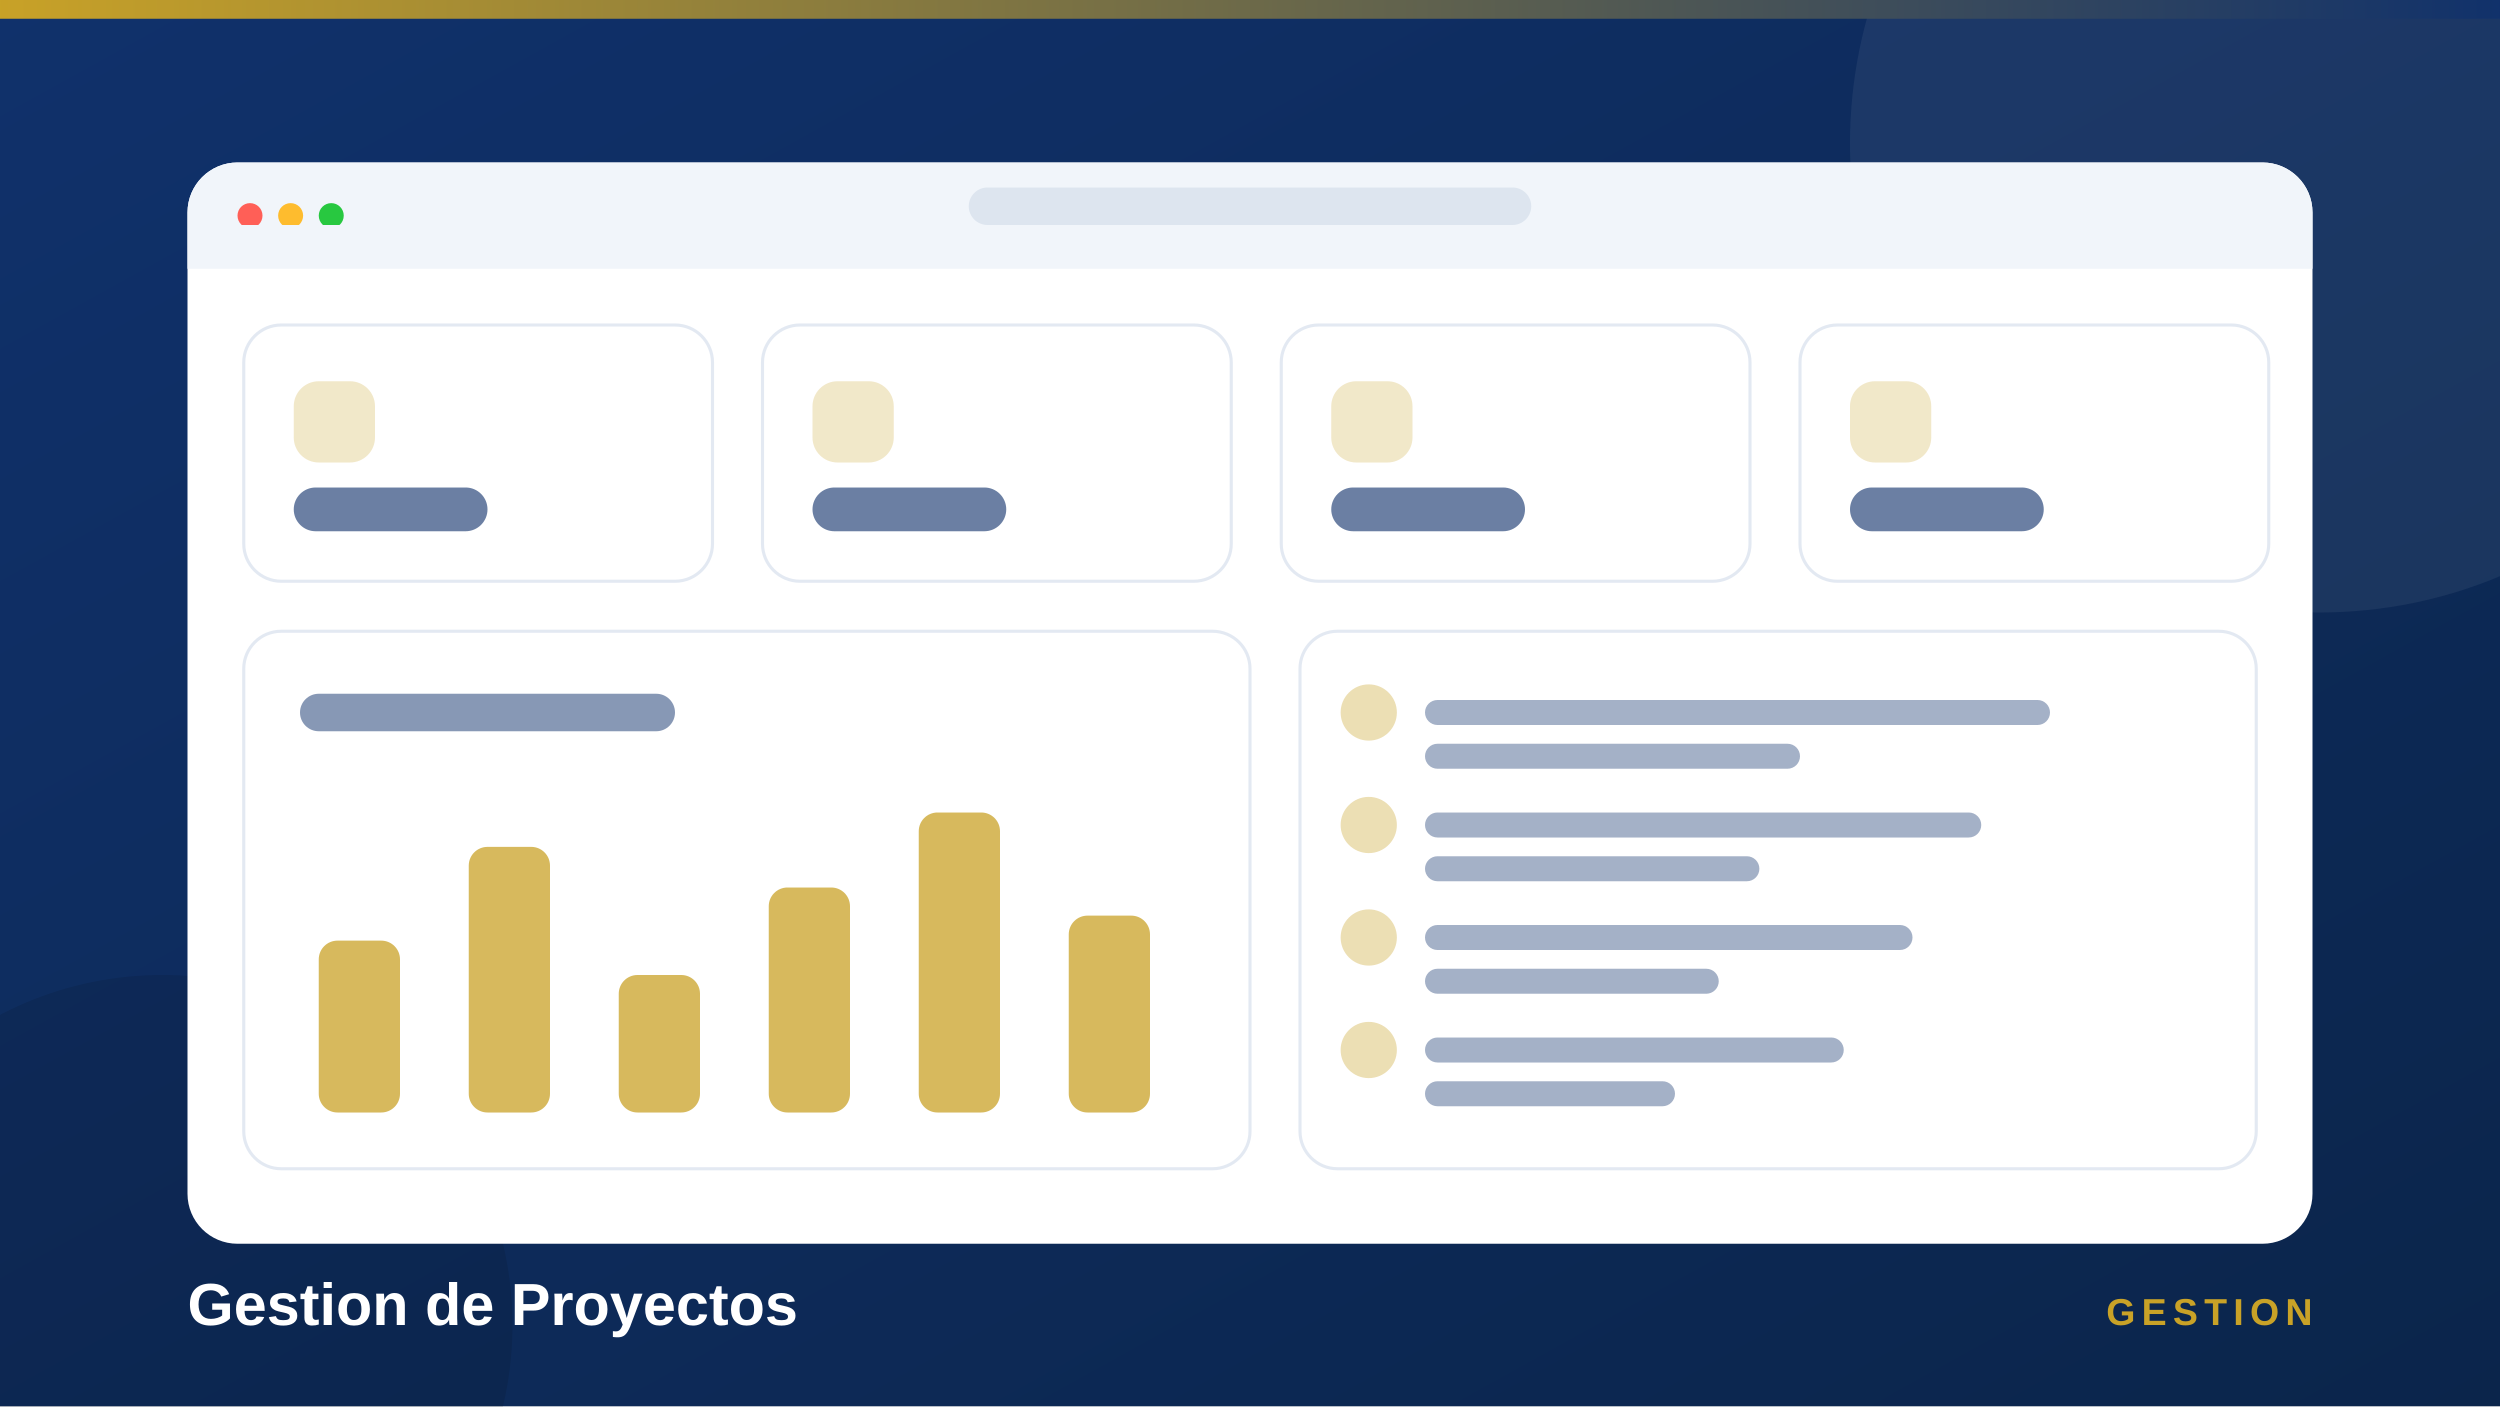
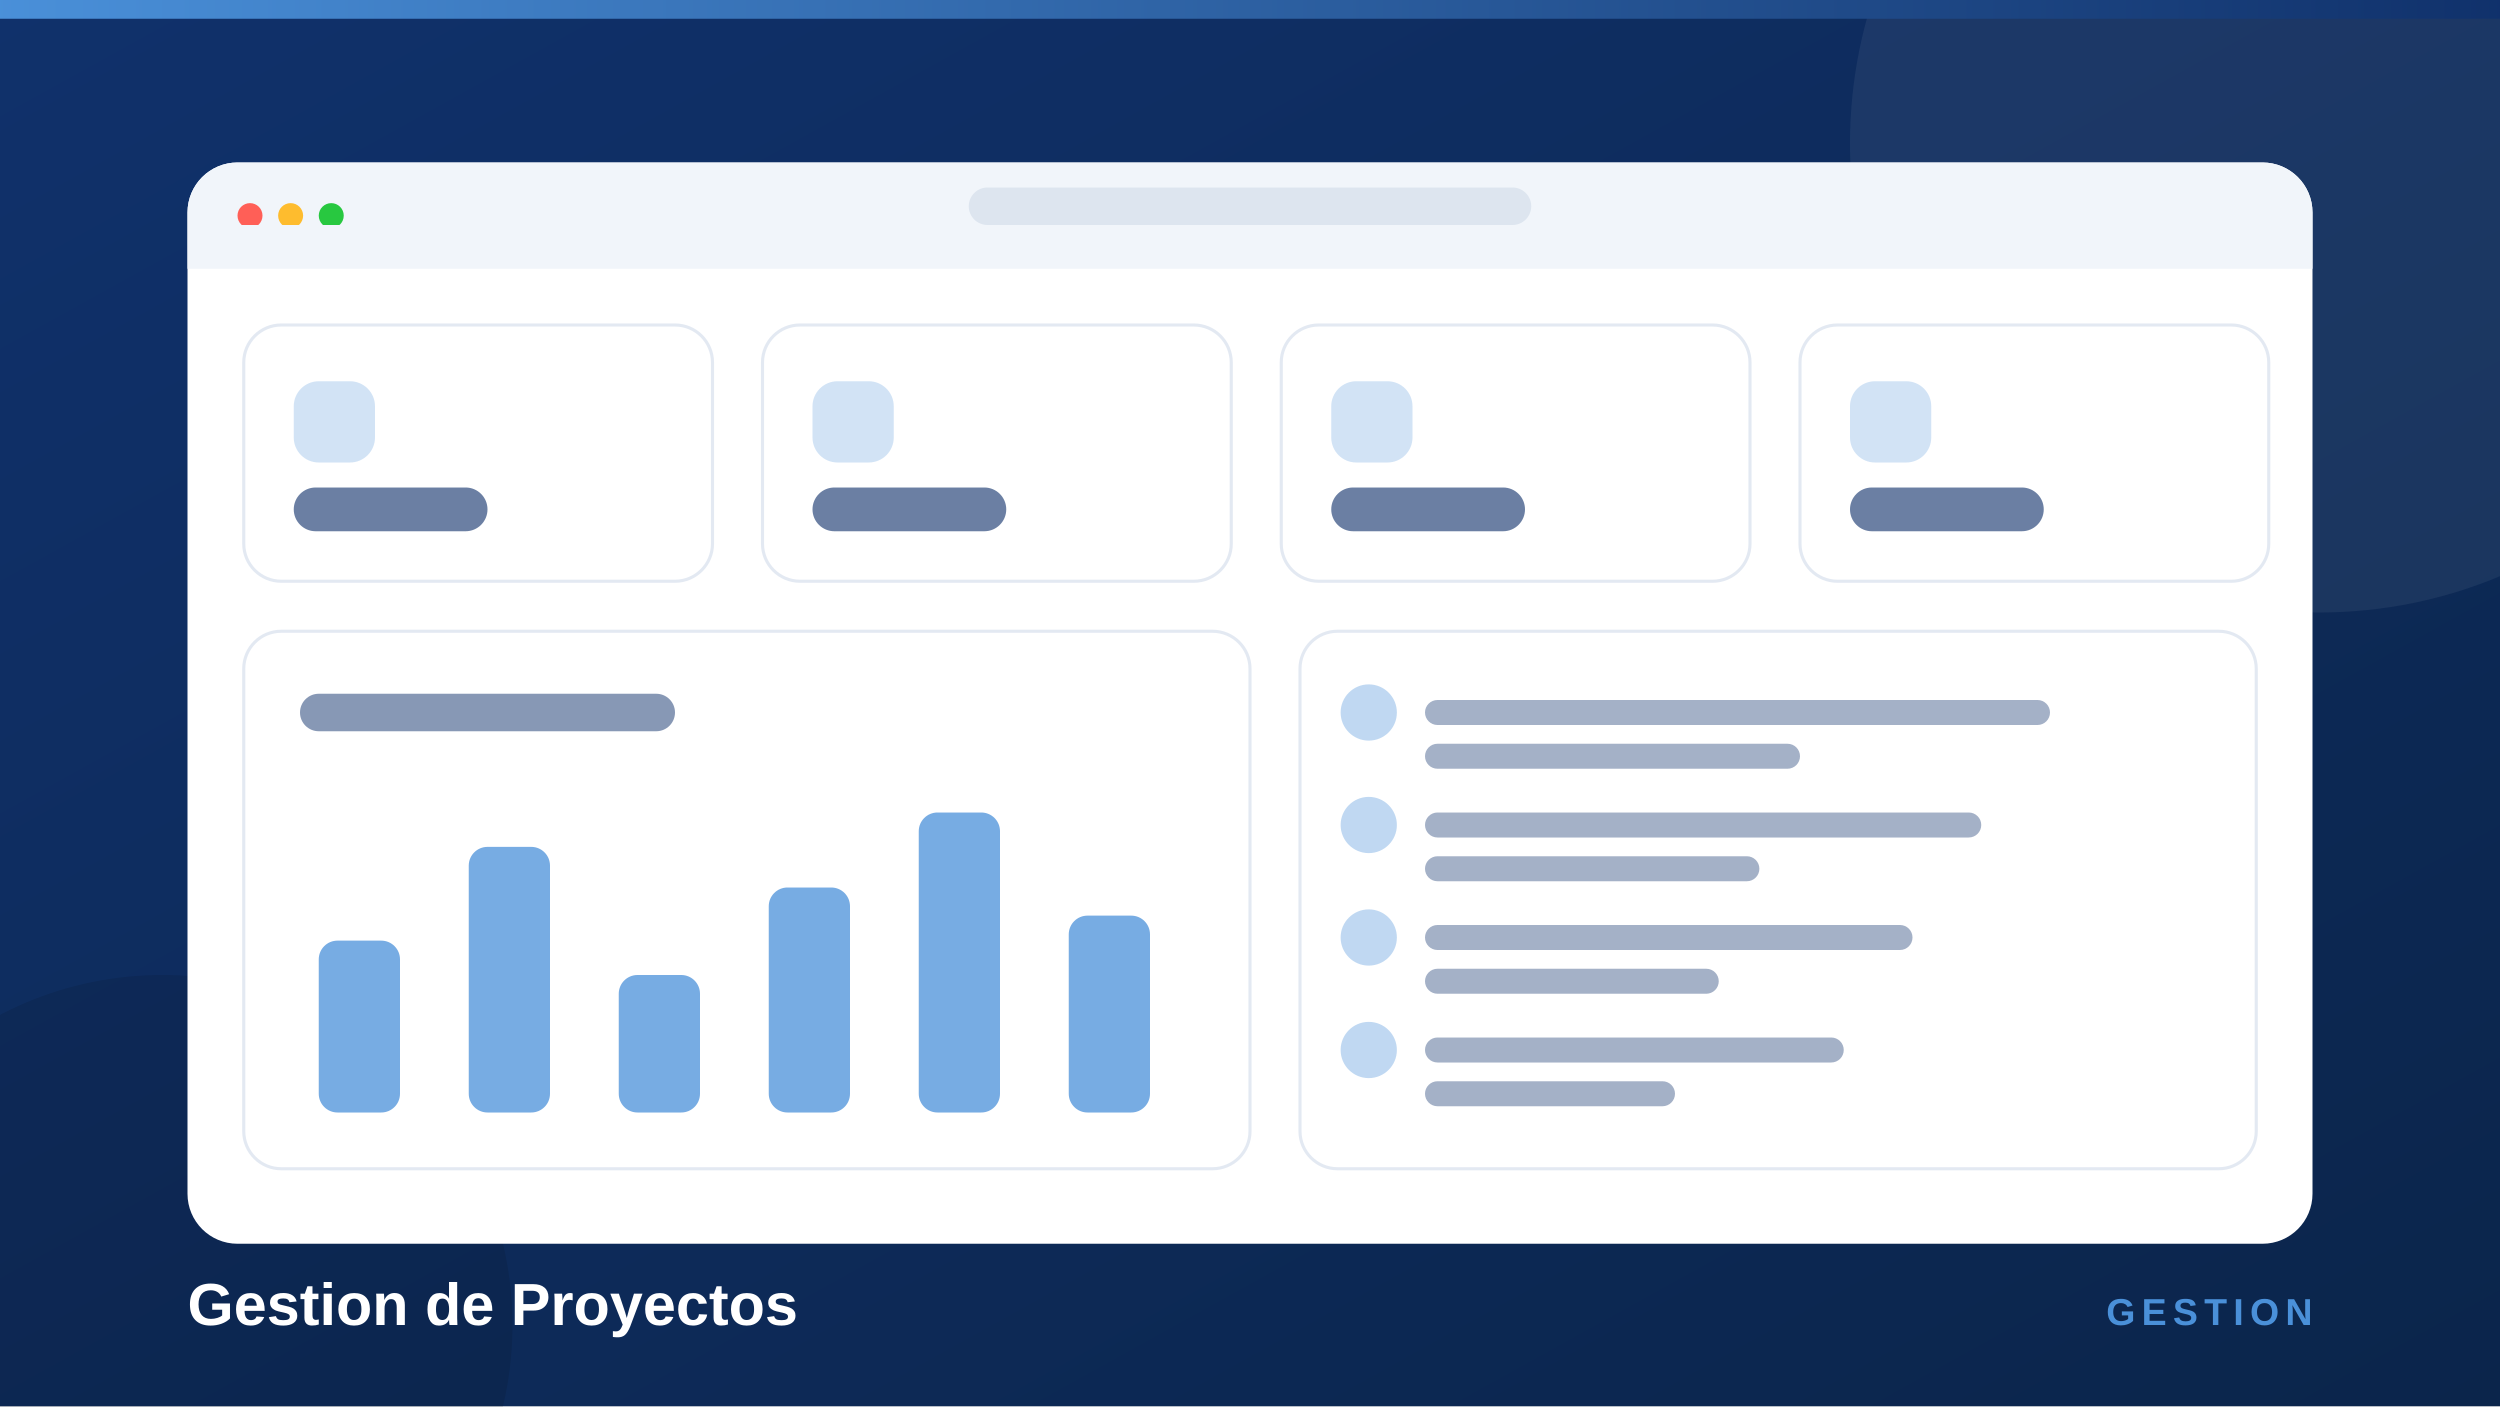
<svg xmlns="http://www.w3.org/2000/svg" width="800" height="450" viewBox="0 0 800 450" role="img" aria-label="Gestion de Proyectos">
  <defs>
    <linearGradient id="bg" x1="0" y1="0" x2="1" y2="1">
      <stop offset="0" stop-color="#10316B" />
      <stop offset="1" stop-color="#0B254B" />
    </linearGradient>
    <linearGradient id="bar" x1="0" y1="0" x2="1" y2="0">
-       <stop offset="0" stop-color="#C9A227" />
+       <stop offset="0" stop-color="#4A90D9" />
      <stop offset="1" stop-color="#10316B" />
    </linearGradient>
  </defs>
  <rect width="800" height="450" fill="url(#bg)" />
  <circle cx="742" cy="46" r="150" fill="#FFFFFF" opacity="0.06" />
  <circle cx="52" cy="424" r="112" fill="#000000" opacity="0.10" />
  <g transform="translate(60,52)">
    <rect x="0" y="0" width="680" height="346" rx="16" fill="#FFFFFF" />
    <path d="M0 16 A16 16 0 0 1 16 0 L664 0 A16 16 0 0 1 680 16 L680 20 L0 20 Z" fill="#F1F5FA" />
    <circle cx="20" cy="17" r="4" fill="#FF5F57" />
    <circle cx="33" cy="17" r="4" fill="#FEBC2E" />
    <circle cx="46" cy="17" r="4" fill="#28C840" />
    <rect x="250" y="8" width="180" height="12" rx="6" fill="#DDE5EF" />
    <rect x="0" y="20" width="680" height="14" fill="#F1F5FA" />
    <rect x="18" y="52" width="150" height="82" rx="12" fill="#FFFFFF" stroke="#E3E9F2" />
-     <rect x="34" y="70" width="26" height="26" rx="8" fill="#C9A227" opacity="0.25" />
+     <rect x="34" y="70" width="26" height="26" rx="8" fill="#4A90D9" opacity="0.25" />
    <rect x="34" y="104" width="62" height="14" rx="7" fill="#10316B" opacity="0.62" />
    <rect x="184" y="52" width="150" height="82" rx="12" fill="#FFFFFF" stroke="#E3E9F2" />
-     <rect x="200" y="70" width="26" height="26" rx="8" fill="#C9A227" opacity="0.25" />
+     <rect x="200" y="70" width="26" height="26" rx="8" fill="#4A90D9" opacity="0.25" />
    <rect x="200" y="104" width="62" height="14" rx="7" fill="#10316B" opacity="0.62" />
    <rect x="350" y="52" width="150" height="82" rx="12" fill="#FFFFFF" stroke="#E3E9F2" />
-     <rect x="366" y="70" width="26" height="26" rx="8" fill="#C9A227" opacity="0.25" />
+     <rect x="366" y="70" width="26" height="26" rx="8" fill="#4A90D9" opacity="0.25" />
    <rect x="366" y="104" width="62" height="14" rx="7" fill="#10316B" opacity="0.62" />
    <rect x="516" y="52" width="150" height="82" rx="12" fill="#FFFFFF" stroke="#E3E9F2" />
-     <rect x="532" y="70" width="26" height="26" rx="8" fill="#C9A227" opacity="0.25" />
+     <rect x="532" y="70" width="26" height="26" rx="8" fill="#4A90D9" opacity="0.25" />
    <rect x="532" y="104" width="62" height="14" rx="7" fill="#10316B" opacity="0.62" />
    <rect x="18" y="150" width="322" height="172" rx="12" fill="#FFFFFF" stroke="#E3E9F2" />
    <rect x="36" y="170" width="120" height="12" rx="6" fill="#10316B" opacity="0.5" />
-     <rect x="42" y="249" width="26" height="55" rx="6" fill="#C9A227" opacity="0.75" />
-     <rect x="90" y="219" width="26" height="85" rx="6" fill="#C9A227" opacity="0.75" />
-     <rect x="138" y="260" width="26" height="44" rx="6" fill="#C9A227" opacity="0.75" />
-     <rect x="186" y="232" width="26" height="72" rx="6" fill="#C9A227" opacity="0.75" />
-     <rect x="234" y="208" width="26" height="96" rx="6" fill="#C9A227" opacity="0.75" />
-     <rect x="282" y="241" width="26" height="63" rx="6" fill="#C9A227" opacity="0.75" />
+     <rect x="42" y="249" width="26" height="55" rx="6" fill="#4A90D9" opacity="0.75" />
+     <rect x="90" y="219" width="26" height="85" rx="6" fill="#4A90D9" opacity="0.75" />
+     <rect x="138" y="260" width="26" height="44" rx="6" fill="#4A90D9" opacity="0.75" />
+     <rect x="186" y="232" width="26" height="72" rx="6" fill="#4A90D9" opacity="0.75" />
+     <rect x="234" y="208" width="26" height="96" rx="6" fill="#4A90D9" opacity="0.75" />
+     <rect x="282" y="241" width="26" height="63" rx="6" fill="#4A90D9" opacity="0.75" />
    <rect x="356" y="150" width="306" height="172" rx="12" fill="#FFFFFF" stroke="#E3E9F2" />
-     <circle cx="378" cy="176" r="9" fill="#C9A227" opacity="0.35" />
+     <circle cx="378" cy="176" r="9" fill="#4A90D9" opacity="0.35" />
    <rect x="396" y="172" width="200" height="8" rx="4" fill="#10316B" opacity="0.38" />
    <rect x="396" y="186" width="120" height="8" rx="4" fill="#10316B" opacity="0.38" />
-     <circle cx="378" cy="212" r="9" fill="#C9A227" opacity="0.35" />
+     <circle cx="378" cy="212" r="9" fill="#4A90D9" opacity="0.35" />
    <rect x="396" y="208" width="178" height="8" rx="4" fill="#10316B" opacity="0.38" />
    <rect x="396" y="222" width="107" height="8" rx="4" fill="#10316B" opacity="0.38" />
-     <circle cx="378" cy="248" r="9" fill="#C9A227" opacity="0.35" />
+     <circle cx="378" cy="248" r="9" fill="#4A90D9" opacity="0.35" />
    <rect x="396" y="244" width="156" height="8" rx="4" fill="#10316B" opacity="0.38" />
    <rect x="396" y="258" width="94" height="8" rx="4" fill="#10316B" opacity="0.38" />
-     <circle cx="378" cy="284" r="9" fill="#C9A227" opacity="0.35" />
+     <circle cx="378" cy="284" r="9" fill="#4A90D9" opacity="0.35" />
    <rect x="396" y="280" width="134" height="8" rx="4" fill="#10316B" opacity="0.38" />
    <rect x="396" y="294" width="80" height="8" rx="4" fill="#10316B" opacity="0.38" />
  </g>
  <text x="60" y="424" font-family="Segoe UI,Arial,sans-serif" font-size="19" font-weight="700" fill="#FFFFFF">Gestion de Proyectos</text>
-   <text x="740" y="424" text-anchor="end" font-family="Segoe UI,Arial,sans-serif" font-size="12" font-weight="600" letter-spacing="2" fill="#C9A227">GESTION</text>
+   <text x="740" y="424" text-anchor="end" font-family="Segoe UI,Arial,sans-serif" font-size="12" font-weight="600" letter-spacing="2" fill="#4A90D9">GESTION</text>
  <rect x="0" y="0" width="800" height="6" fill="url(#bar)" />
</svg>
